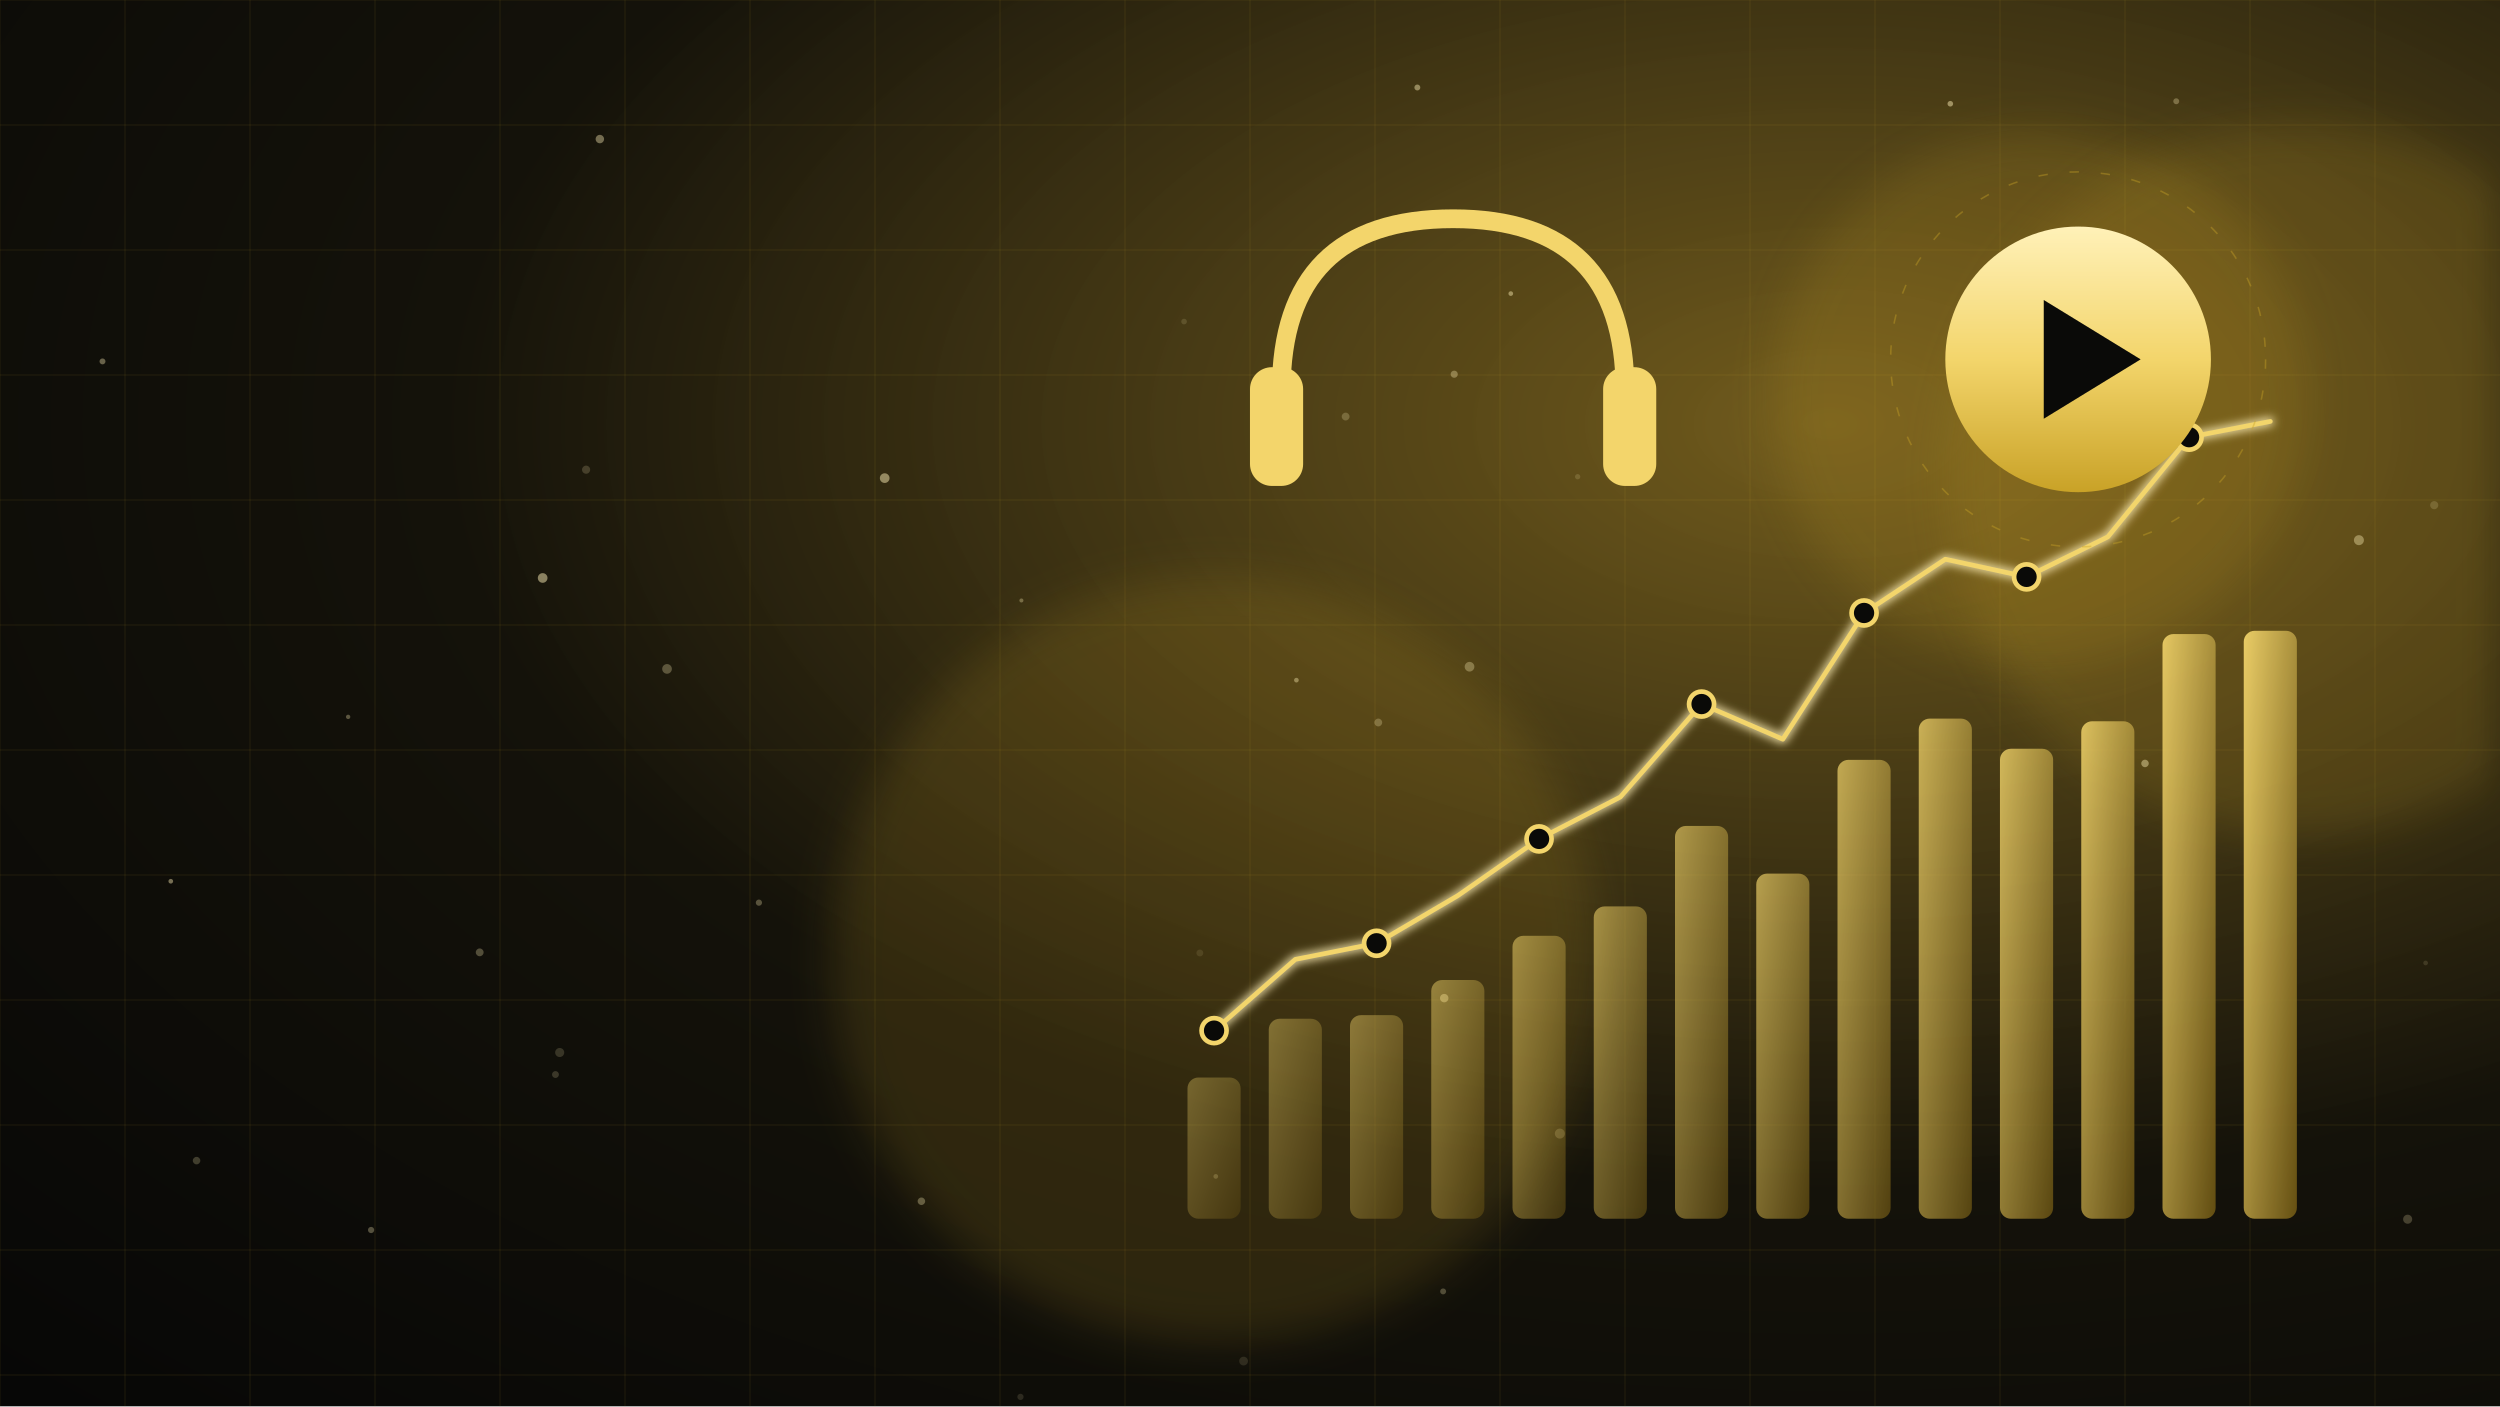
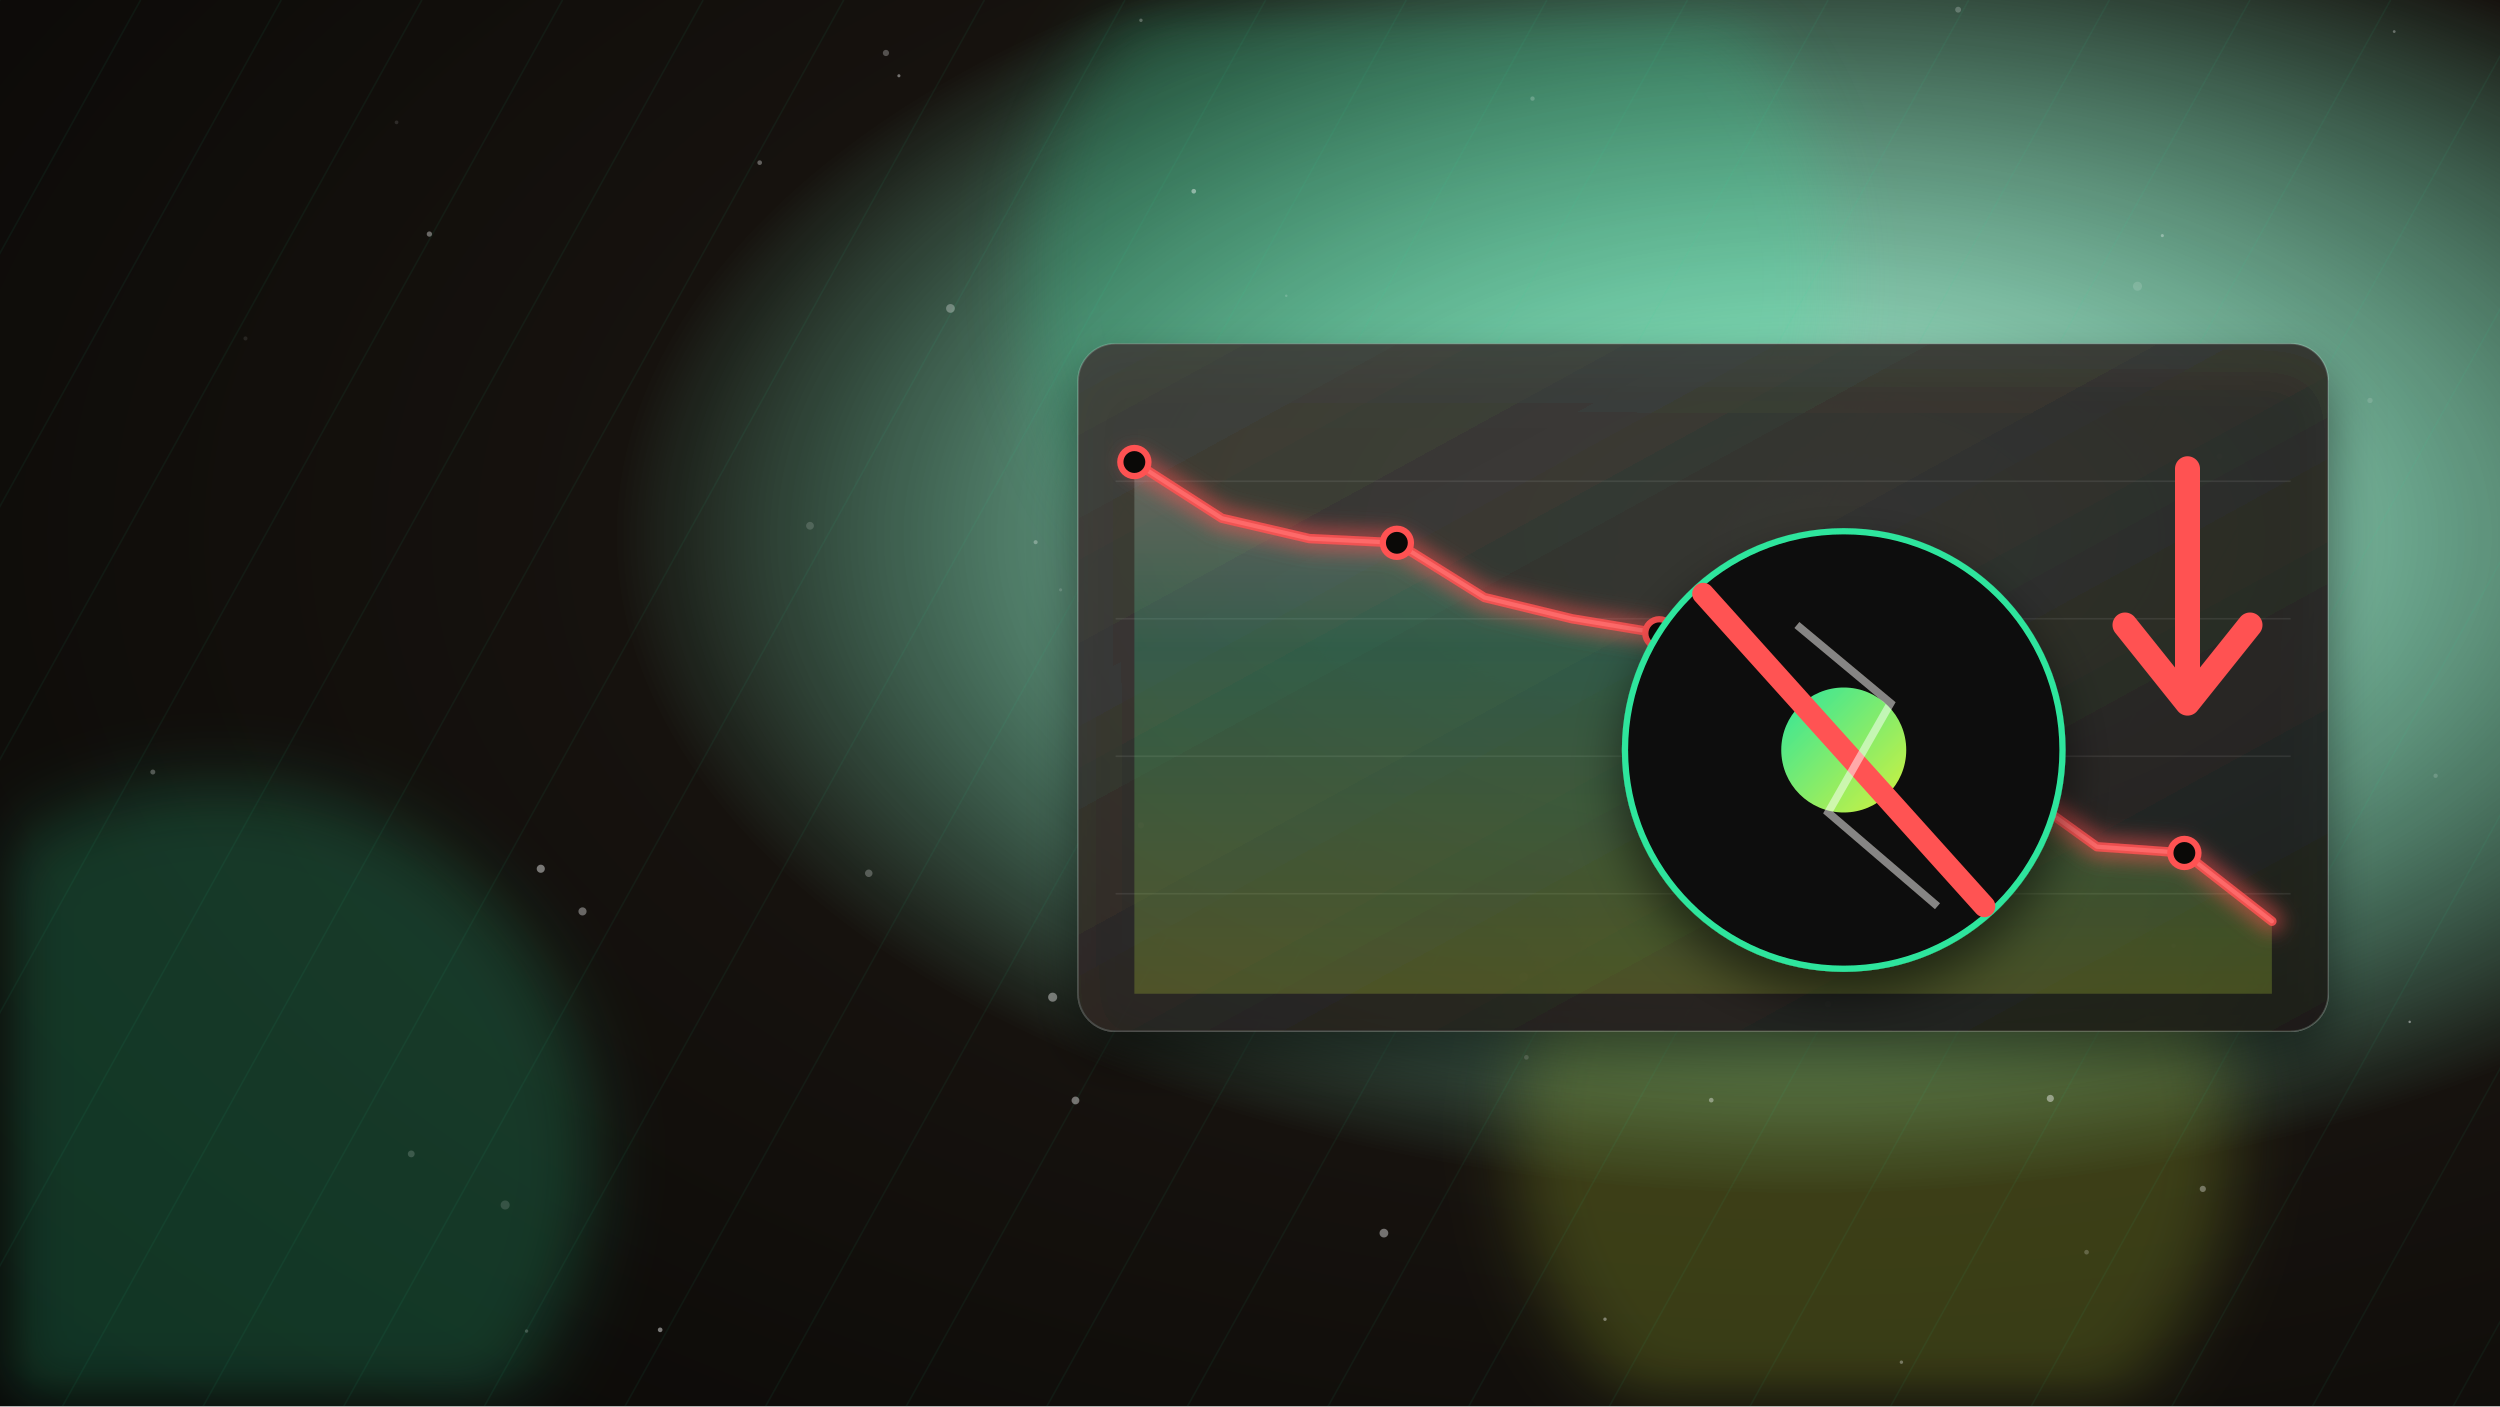
<svg xmlns="http://www.w3.org/2000/svg" viewBox="0 0 1600 900" preserveAspectRatio="xMidYMid slice">
  <defs>
-     <radialGradient id="bgspo2238" cx="0.73" cy="0.30" r="1">
-       <stop offset="0" stop-color="#6b5412" stop-opacity=".95" />
-       <stop offset=".55" stop-color="#14120a" />
-       <stop offset="1" stop-color="#070706" />
+     <radialGradient id="bgs1238" cx=".72" cy=".38" r="1.05">
+       <stop offset="0" stop-color="#2EE59D" stop-opacity=".30" />
+       <stop offset=".45" stop-color="#16120e" />
+       <stop offset="1" stop-color="#060605" />
    </radialGradient>
-     <linearGradient id="gspo2238" x1="0" y1="0" x2="0" y2="1">
-       <stop offset="0" stop-color="#fff1b8" />
-       <stop offset=".5" stop-color="#F3D56B" />
-       <stop offset="1" stop-color="#C9A227" />
+     <linearGradient id="As1238" x1="0" y1="0" x2="1" y2="1">
+       <stop offset="0" stop-color="#2EE59D" />
+       <stop offset="1" stop-color="#D4F23C" />
    </linearGradient>
-     <linearGradient id="hspo2238" x1="0" y1="0" x2="1" y2="1">
-       <stop offset="0" stop-color="#F3D56B" />
-       <stop offset="1" stop-color="#6b5412" />
+     <linearGradient id="Vs1238" x1="0" y1="0" x2="0" y2="1">
+       <stop offset="0" stop-color="#fff" stop-opacity=".95" />
+       <stop offset=".35" stop-color="#2EE59D" />
+       <stop offset="1" stop-color="#D4F23C" />
    </linearGradient>
-     <filter id="glspo2238" x="-30%" y="-30%" width="160%" height="160%">
-       <feGaussianBlur stdDeviation="14" />
+     <linearGradient id="Gs1238" x1="0" y1="0" x2="1" y2="1">
+       <stop offset="0" stop-color="#fff" stop-opacity=".16" />
+       <stop offset="1" stop-color="#fff" stop-opacity=".03" />
+     </linearGradient>
+     <linearGradient id="Ms1238" x1="0" y1="0" x2="1" y2="0">
+       <stop offset="0" stop-color="#d9dde2" />
+       <stop offset=".5" stop-color="#8d949c" />
+       <stop offset="1" stop-color="#4d535a" />
+     </linearGradient>
+     <filter id="Bs1238" x="-50%" y="-50%" width="200%" height="200%">
+       <feGaussianBlur stdDeviation="22" />
    </filter>
-     <filter id="smspo2238" x="-30%" y="-30%" width="160%" height="160%">
-       <feGaussianBlur stdDeviation="3" />
+     <filter id="bs1238" x="-50%" y="-50%" width="200%" height="200%">
+       <feGaussianBlur stdDeviation="6" />
+     </filter>
+     <filter id="Ss1238" x="-20%" y="-20%" width="140%" height="150%">
+       <feDropShadow dx="0" dy="16" stdDeviation="16" flood-color="#000" flood-opacity=".55" />
    </filter>
  </defs>
-   <rect width="1600" height="900" fill="url(#bgspo2238)" />
-   <g stroke="#C9A227" stroke-opacity=".07" stroke-width="1">
-     <path d="M0 0V900" />
-     <path d="M80 0V900" />
-     <path d="M160 0V900" />
-     <path d="M240 0V900" />
-     <path d="M320 0V900" />
-     <path d="M400 0V900" />
-     <path d="M480 0V900" />
-     <path d="M560 0V900" />
-     <path d="M640 0V900" />
-     <path d="M720 0V900" />
-     <path d="M800 0V900" />
-     <path d="M880 0V900" />
-     <path d="M960 0V900" />
-     <path d="M1040 0V900" />
-     <path d="M1120 0V900" />
-     <path d="M1200 0V900" />
-     <path d="M1280 0V900" />
-     <path d="M1360 0V900" />
-     <path d="M1440 0V900" />
-     <path d="M1520 0V900" />
-     <path d="M0 0H1600" />
-     <path d="M0 80H1600" />
-     <path d="M0 160H1600" />
-     <path d="M0 240H1600" />
-     <path d="M0 320H1600" />
-     <path d="M0 400H1600" />
-     <path d="M0 480H1600" />
-     <path d="M0 560H1600" />
-     <path d="M0 640H1600" />
-     <path d="M0 720H1600" />
-     <path d="M0 800H1600" />
-     <path d="M0 880H1600" />
+   <rect width="1600" height="900" fill="url(#bgs1238)" />
+   <circle cx="915.7" cy="179.4" r="260" fill="#2EE59D" opacity=".20" filter="url(#Bs1238)" />
+   <circle cx="1199.5" cy="727.4" r="230" fill="#D4F23C" opacity=".20" filter="url(#Bs1238)" />
+   <circle cx="139.8" cy="741.7" r="240" fill="#2EE59D" opacity=".20" filter="url(#Bs1238)" />
+   <g stroke="#2EE59D" stroke-opacity=".06">
+     <path d="M-900 0L-1400 900" />
+     <path d="M-810 0L-1310 900" />
+     <path d="M-720 0L-1220 900" />
+     <path d="M-630 0L-1130 900" />
+     <path d="M-540 0L-1040 900" />
+     <path d="M-450 0L-950 900" />
+     <path d="M-360 0L-860 900" />
+     <path d="M-270 0L-770 900" />
+     <path d="M-180 0L-680 900" />
+     <path d="M-90 0L-590 900" />
+     <path d="M0 0L-500 900" />
+     <path d="M90 0L-410 900" />
+     <path d="M180 0L-320 900" />
+     <path d="M270 0L-230 900" />
+     <path d="M360 0L-140 900" />
+     <path d="M450 0L-50 900" />
+     <path d="M540 0L40 900" />
+     <path d="M630 0L130 900" />
+     <path d="M720 0L220 900" />
+     <path d="M810 0L310 900" />
+     <path d="M900 0L400 900" />
+     <path d="M990 0L490 900" />
+     <path d="M1080 0L580 900" />
+     <path d="M1170 0L670 900" />
+     <path d="M1260 0L760 900" />
+     <path d="M1350 0L850 900" />
+     <path d="M1440 0L940 900" />
+     <path d="M1530 0L1030 900" />
+     <path d="M1620 0L1120 900" />
+     <path d="M1710 0L1210 900" />
+     <path d="M1800 0L1300 900" />
+     <path d="M1890 0L1390 900" />
+     <path d="M1980 0L1480 900" />
+     <path d="M2070 0L1570 900" />
+     <path d="M2160 0L1660 900" />
+     <path d="M2250 0L1750 900" />
+     <path d="M2340 0L1840 900" />
+     <path d="M2430 0L1930 900" />
+     <path d="M2520 0L2020 900" />
+     <path d="M2610 0L2110 900" />
  </g>
-   <circle cx="777.5" cy="614.6" r="245.0" fill="#C9A227" opacity=".16" filter="url(#glspo2238)" />
-   <circle cx="1305.9" cy="254.6" r="170.7" fill="#C9A227" opacity=".16" filter="url(#glspo2238)" />
-   <circle cx="1473.3" cy="307.3" r="227.6" fill="#C9A227" opacity=".16" filter="url(#glspo2238)" />
-   <circle cx="1372.8" cy="488.6" r="2.4" fill="#fff1b8" opacity="0.42" />
-   <circle cx="1392.8" cy="64.8" r="1.9" fill="#fff1b8" opacity="0.30" />
-   <circle cx="861.2" cy="266.6" r="2.5" fill="#fff1b8" opacity="0.23" />
-   <circle cx="1248.2" cy="66.4" r="1.8" fill="#fff1b8" opacity="0.47" />
-   <circle cx="383.9" cy="89.0" r="2.7" fill="#fff1b8" opacity="0.40" />
-   <circle cx="589.7" cy="768.8" r="2.4" fill="#fff1b8" opacity="0.31" />
-   <circle cx="566.2" cy="306.0" r="3.1" fill="#fff1b8" opacity="0.48" />
-   <circle cx="237.5" cy="787.2" r="2.0" fill="#fff1b8" opacity="0.30" />
-   <circle cx="998.3" cy="725.5" r="3.2" fill="#fff1b8" opacity="0.30" />
-   <circle cx="347.3" cy="369.9" r="3.1" fill="#fff1b8" opacity="0.49" />
-   <circle cx="109.3" cy="564.0" r="1.5" fill="#fff1b8" opacity="0.43" />
-   <circle cx="767.9" cy="609.9" r="2.2" fill="#fff1b8" opacity="0.10" />
-   <circle cx="1509.7" cy="345.7" r="3.2" fill="#fff1b8" opacity="0.38" />
-   <circle cx="940.5" cy="426.7" r="3.1" fill="#fff1b8" opacity="0.31" />
-   <circle cx="930.7" cy="239.5" r="2.3" fill="#fff1b8" opacity="0.33" />
-   <circle cx="65.6" cy="231.3" r="1.9" fill="#fff1b8" opacity="0.37" />
-   <circle cx="355.5" cy="687.7" r="2.2" fill="#fff1b8" opacity="0.18" />
-   <circle cx="795.9" cy="871.1" r="2.8" fill="#fff1b8" opacity="0.12" />
-   <circle cx="653.1" cy="894.0" r="2.0" fill="#fff1b8" opacity="0.13" />
-   <circle cx="827.1" cy="278.3" r="1.4" fill="#fff1b8" opacity="0.32" />
-   <circle cx="1552.4" cy="616.3" r="1.5" fill="#fff1b8" opacity="0.13" />
-   <circle cx="1540.9" cy="780.3" r="2.9" fill="#fff1b8" opacity="0.22" />
-   <circle cx="1557.9" cy="323.3" r="2.6" fill="#fff1b8" opacity="0.17" />
-   <circle cx="375.1" cy="300.6" r="2.6" fill="#fff1b8" opacity="0.18" />
-   <circle cx="778.1" cy="752.9" r="1.5" fill="#fff1b8" opacity="0.25" />
-   <circle cx="829.7" cy="435.3" r="1.5" fill="#fff1b8" opacity="0.39" />
-   <circle cx="358.2" cy="673.6" r="2.9" fill="#fff1b8" opacity="0.17" />
-   <circle cx="485.7" cy="577.7" r="2.0" fill="#fff1b8" opacity="0.29" />
-   <circle cx="125.8" cy="742.8" r="2.4" fill="#fff1b8" opacity="0.22" />
-   <circle cx="923.6" cy="826.5" r="1.9" fill="#fff1b8" opacity="0.26" />
-   <circle cx="882.1" cy="462.4" r="2.5" fill="#fff1b8" opacity="0.26" />
-   <circle cx="757.8" cy="205.8" r="1.8" fill="#fff1b8" opacity="0.14" />
-   <circle cx="307.0" cy="609.5" r="2.5" fill="#fff1b8" opacity="0.28" />
-   <circle cx="966.9" cy="187.9" r="1.5" fill="#fff1b8" opacity="0.44" />
-   <circle cx="653.7" cy="384.3" r="1.3" fill="#fff1b8" opacity="0.31" />
-   <circle cx="907.1" cy="56.0" r="1.9" fill="#fff1b8" opacity="0.44" />
-   <circle cx="924.3" cy="638.8" r="2.7" fill="#fff1b8" opacity="0.44" />
-   <circle cx="1009.7" cy="305.1" r="1.7" fill="#fff1b8" opacity="0.15" />
-   <circle cx="222.8" cy="458.8" r="1.4" fill="#fff1b8" opacity="0.31" />
-   <circle cx="426.9" cy="428.1" r="3.1" fill="#fff1b8" opacity="0.28" />
-   <rect x="760" y="689.6" width="34" height="90.4" rx="7" fill="url(#hspo2238)" opacity="0.35" />
-   <rect x="812" y="652.0" width="34" height="128.0" rx="7" fill="url(#hspo2238)" opacity="0.39" />
-   <rect x="864" y="649.7" width="34" height="130.3" rx="7" fill="url(#hspo2238)" opacity="0.44" />
-   <rect x="916" y="627.2" width="34" height="152.8" rx="7" fill="url(#hspo2238)" opacity="0.48" />
-   <rect x="968" y="598.9" width="34" height="181.1" rx="7" fill="url(#hspo2238)" opacity="0.53" />
-   <rect x="1020" y="580.1" width="34" height="199.9" rx="7" fill="url(#hspo2238)" opacity="0.57" />
-   <rect x="1072" y="528.6" width="34" height="251.4" rx="7" fill="url(#hspo2238)" opacity="0.62" />
-   <rect x="1124" y="559.1" width="34" height="220.9" rx="7" fill="url(#hspo2238)" opacity="0.67" />
-   <rect x="1176" y="486.3" width="34" height="293.7" rx="7" fill="url(#hspo2238)" opacity="0.71" />
-   <rect x="1228" y="459.9" width="34" height="320.1" rx="7" fill="url(#hspo2238)" opacity="0.75" />
-   <rect x="1280" y="479.2" width="34" height="300.8" rx="7" fill="url(#hspo2238)" opacity="0.80" />
-   <rect x="1332" y="461.6" width="34" height="318.4" rx="7" fill="url(#hspo2238)" opacity="0.84" />
-   <rect x="1384" y="405.8" width="34" height="374.2" rx="7" fill="url(#hspo2238)" opacity="0.89" />
-   <rect x="1436" y="403.7" width="34" height="376.3" rx="7" fill="url(#hspo2238)" opacity="0.93" />
-   <path d="M777.0 659.6 L829.0 614.0 L881.0 603.7 L933.0 573.2 L985.0 536.9 L1037.0 510.1 L1089.0 450.6 L1141.0 473.1 L1193.0 392.3 L1245.0 357.9 L1297.0 369.2 L1349.0 343.6 L1401.0 279.8 L1453.0 269.7" fill="none" stroke="#fff1b8" stroke-width="5" stroke-linecap="round" stroke-linejoin="round" filter="url(#smspo2238)" />
-   <path d="M777.0 659.6 L829.0 614.0 L881.0 603.7 L933.0 573.2 L985.0 536.9 L1037.0 510.1 L1089.0 450.6 L1141.0 473.1 L1193.0 392.3 L1245.0 357.9 L1297.0 369.2 L1349.0 343.6 L1401.0 279.8 L1453.0 269.7" fill="none" stroke="#F3D56B" stroke-width="3" stroke-linecap="round" stroke-linejoin="round" />
-   <circle cx="777.0" cy="659.6" r="8" fill="#0a0a08" stroke="#F3D56B" stroke-width="3" />
-   <circle cx="881.0" cy="603.7" r="8" fill="#0a0a08" stroke="#F3D56B" stroke-width="3" />
-   <circle cx="985.0" cy="536.9" r="8" fill="#0a0a08" stroke="#F3D56B" stroke-width="3" />
-   <circle cx="1089.0" cy="450.6" r="8" fill="#0a0a08" stroke="#F3D56B" stroke-width="3" />
-   <circle cx="1193.0" cy="392.3" r="8" fill="#0a0a08" stroke="#F3D56B" stroke-width="3" />
-   <circle cx="1297.0" cy="369.2" r="8" fill="#0a0a08" stroke="#F3D56B" stroke-width="3" />
-   <circle cx="1401.0" cy="279.8" r="8" fill="#0a0a08" stroke="#F3D56B" stroke-width="3" />
-   <circle cx="1330" cy="230" r="85" fill="url(#gspo2238)" />
-   <path d="M1308 192L1308 268L1370 230Z" fill="#0a0a08" />
-   <circle cx="1330" cy="230" r="120" fill="none" stroke="#C9A227" stroke-opacity=".4" stroke-dasharray="6 14" />
-   <path d="M820 250q0 -110 110 -110t110 110" fill="none" stroke="#F3D56B" stroke-width="12" stroke-linecap="round" />
-   <rect x="800" y="235" width="34" height="76" rx="14" fill="#F3D56B" />
-   <rect x="1026" y="235" width="34" height="76" rx="14" fill="#F3D56B" />
+   <circle cx="556.0" cy="558.9" r="2.4" fill="#fff" opacity="0.25" />
+   <circle cx="372.8" cy="583.3" r="2.6" fill="#fff" opacity="0.36" />
+   <circle cx="1420.5" cy="292.1" r="1.8" fill="#fff" opacity="0.23" />
+   <circle cx="1312.2" cy="703.0" r="2.3" fill="#fff" opacity="0.43" />
+   <circle cx="1391.1" cy="605.3" r="1.5" fill="#fff" opacity="0.15" />
+   <circle cx="422.5" cy="851.1" r="1.5" fill="#fff" opacity="0.45" />
+   <circle cx="608.3" cy="197.4" r="2.8" fill="#fff" opacity="0.30" />
+   <circle cx="97.8" cy="494.1" r="1.6" fill="#fff" opacity="0.27" />
+   <circle cx="980.8" cy="63.1" r="1.4" fill="#fff" opacity="0.20" />
+   <circle cx="1558.8" cy="496.5" r="1.4" fill="#fff" opacity="0.16" />
+   <circle cx="976.9" cy="676.7" r="1.5" fill="#fff" opacity="0.20" />
+   <circle cx="1288.9" cy="572.5" r="1.3" fill="#fff" opacity="0.32" />
+   <circle cx="575.3" cy="48.5" r="1.0" fill="#fff" opacity="0.41" />
+   <circle cx="885.7" cy="789.2" r="2.8" fill="#fff" opacity="0.41" />
+   <circle cx="1027.2" cy="844.3" r="1.1" fill="#fff" opacity="0.39" />
+   <circle cx="1095.2" cy="704.1" r="1.5" fill="#fff" opacity="0.38" />
+   <circle cx="346.1" cy="556.0" r="2.6" fill="#fff" opacity="0.43" />
+   <circle cx="337.0" cy="851.9" r="1.1" fill="#fff" opacity="0.20" />
+   <circle cx="323.3" cy="771.2" r="2.9" fill="#fff" opacity="0.14" />
+   <circle cx="1542.2" cy="654.0" r="0.8" fill="#fff" opacity="0.43" />
+   <circle cx="678.8" cy="377.5" r="1.0" fill="#fff" opacity="0.18" />
+   <circle cx="764.0" cy="122.4" r="1.5" fill="#fff" opacity="0.42" />
+   <circle cx="975.1" cy="625.2" r="2.8" fill="#fff" opacity="0.11" />
+   <circle cx="823.2" cy="189.3" r="0.8" fill="#fff" opacity="0.17" />
+   <circle cx="274.8" cy="149.8" r="1.7" fill="#fff" opacity="0.37" />
+   <circle cx="662.8" cy="347.0" r="1.3" fill="#fff" opacity="0.30" />
+   <circle cx="1253.2" cy="6.2" r="1.9" fill="#fff" opacity="0.23" />
+   <circle cx="263.2" cy="738.5" r="2.2" fill="#fff" opacity="0.17" />
+   <circle cx="518.4" cy="336.5" r="2.5" fill="#fff" opacity="0.15" />
+   <circle cx="1169.9" cy="642.7" r="2.0" fill="#fff" opacity="0.22" />
+   <circle cx="1409.8" cy="760.9" r="2.0" fill="#fff" opacity="0.33" />
+   <circle cx="253.8" cy="78.3" r="1.2" fill="#fff" opacity="0.12" />
+   <circle cx="1335.4" cy="801.4" r="1.5" fill="#fff" opacity="0.21" />
+   <circle cx="486.2" cy="104.1" r="1.5" fill="#fff" opacity="0.33" />
+   <circle cx="567.0" cy="33.9" r="2.0" fill="#fff" opacity="0.27" />
+   <circle cx="730.2" cy="528.2" r="2.0" fill="#fff" opacity="0.36" />
+   <circle cx="730.2" cy="13.0" r="1.1" fill="#fff" opacity="0.27" />
+   <circle cx="1383.9" cy="150.8" r="1.0" fill="#fff" opacity="0.32" />
+   <circle cx="688.3" cy="704.3" r="2.5" fill="#fff" opacity="0.41" />
+   <circle cx="1516.8" cy="256.3" r="1.7" fill="#fff" opacity="0.14" />
+   <circle cx="673.7" cy="638.2" r="2.9" fill="#fff" opacity="0.43" />
+   <circle cx="157.1" cy="216.6" r="1.3" fill="#fff" opacity="0.09" />
+   <circle cx="1368.0" cy="183.2" r="2.9" fill="#fff" opacity="0.13" />
+   <circle cx="1005.3" cy="550.8" r="1.7" fill="#fff" opacity="0.23" />
+   <circle cx="1532.3" cy="20.2" r="0.9" fill="#fff" opacity="0.31" />
+   <circle cx="1216.9" cy="871.8" r="1.1" fill="#fff" opacity="0.33" />
+   <g filter="url(#Ss1238)" opacity="1">
+     <rect x="690" y="220" width="800" height="440" rx="24" fill="#14110d" fill-opacity=".86" />
+     <rect x="690" y="220" width="800" height="440" rx="24" fill="url(#Gs1238)" stroke="#fff" stroke-opacity=".16" />
+   </g>
+   <path d="M714 308.0H1466" stroke="#fff" stroke-opacity=".08" />
+   <path d="M714 396.0H1466" stroke="#fff" stroke-opacity=".08" />
+   <path d="M714 484.0H1466" stroke="#fff" stroke-opacity=".08" />
+   <path d="M714 572.0H1466" stroke="#fff" stroke-opacity=".08" />
+   <path d="M726.0 295.7 L782.0 331.7 L838.0 344.7 L894.0 347.4 L950.0 382.4 L1006.0 396.0 L1062.0 405.3 L1118.0 440.9 L1174.0 463.9 L1230.0 492.1 L1286.0 501.6 L1342.0 541.9 L1398.0 545.9 L1454.0 589.6 L1454.0 636 L726.0 636Z" fill="url(#Vs1238)" opacity=".22" />
+   <path d="M726.0 295.7 L782.0 331.7 L838.0 344.7 L894.0 347.4 L950.0 382.4 L1006.0 396.0 L1062.0 405.3 L1118.0 440.9 L1174.0 463.9 L1230.0 492.1 L1286.0 501.6 L1342.0 541.9 L1398.0 545.9 L1454.0 589.6" fill="none" stroke="#ff5252" stroke-width="14.4" stroke-linecap="round" stroke-linejoin="round" opacity=".55" filter="url(#bs1238)" />
+   <path d="M726.0 295.7 L782.0 331.7 L838.0 344.7 L894.0 347.4 L950.0 382.4 L1006.0 396.0 L1062.0 405.3 L1118.0 440.9 L1174.0 463.9 L1230.0 492.1 L1286.0 501.6 L1342.0 541.9 L1398.0 545.9 L1454.0 589.6" fill="none" stroke="#fff" stroke-opacity=".9" stroke-width="2.7" stroke-linecap="round" stroke-linejoin="round" />
+   <path d="M726.0 295.7 L782.0 331.7 L838.0 344.7 L894.0 347.4 L950.0 382.4 L1006.0 396.0 L1062.0 405.3 L1118.0 440.9 L1174.0 463.9 L1230.0 492.1 L1286.0 501.6 L1342.0 541.9 L1398.0 545.9 L1454.0 589.6" fill="none" stroke="#ff5252" stroke-width="6" stroke-linecap="round" stroke-linejoin="round" opacity=".85" />
+   <circle cx="726.0" cy="295.7" r="9" fill="#0a0907" stroke="#ff5252" stroke-width="4" />
+   <circle cx="894.0" cy="347.4" r="9" fill="#0a0907" stroke="#ff5252" stroke-width="4" />
+   <circle cx="1062.0" cy="405.3" r="9" fill="#0a0907" stroke="#ff5252" stroke-width="4" />
+   <circle cx="1230.0" cy="492.1" r="9" fill="#0a0907" stroke="#ff5252" stroke-width="4" />
+   <circle cx="1398.0" cy="545.9" r="9" fill="#0a0907" stroke="#ff5252" stroke-width="4" />
+   <g filter="url(#Ss1238)">
+     <circle cx="1180" cy="480" r="140" fill="#0d0b09" stroke="#2EE59D" stroke-width="4" />
+     <circle cx="1180" cy="480" r="40" fill="url(#As1238)" />
+     <path d="M1090 380L1270 580" stroke="#ff5252" stroke-width="14" stroke-linecap="round" />
+     <path d="M1150 400l60 50l-40 70l70 60" fill="none" stroke="#fff" stroke-opacity=".5" stroke-width="5" />
+   </g>
+   <path d="M1400 300v140M1360 400l40 50l40 -50" fill="none" stroke="#ff5252" stroke-width="16" stroke-linecap="round" stroke-linejoin="round" />
+   <rect width="1600" height="900" fill="none" stroke="none" />
</svg>
